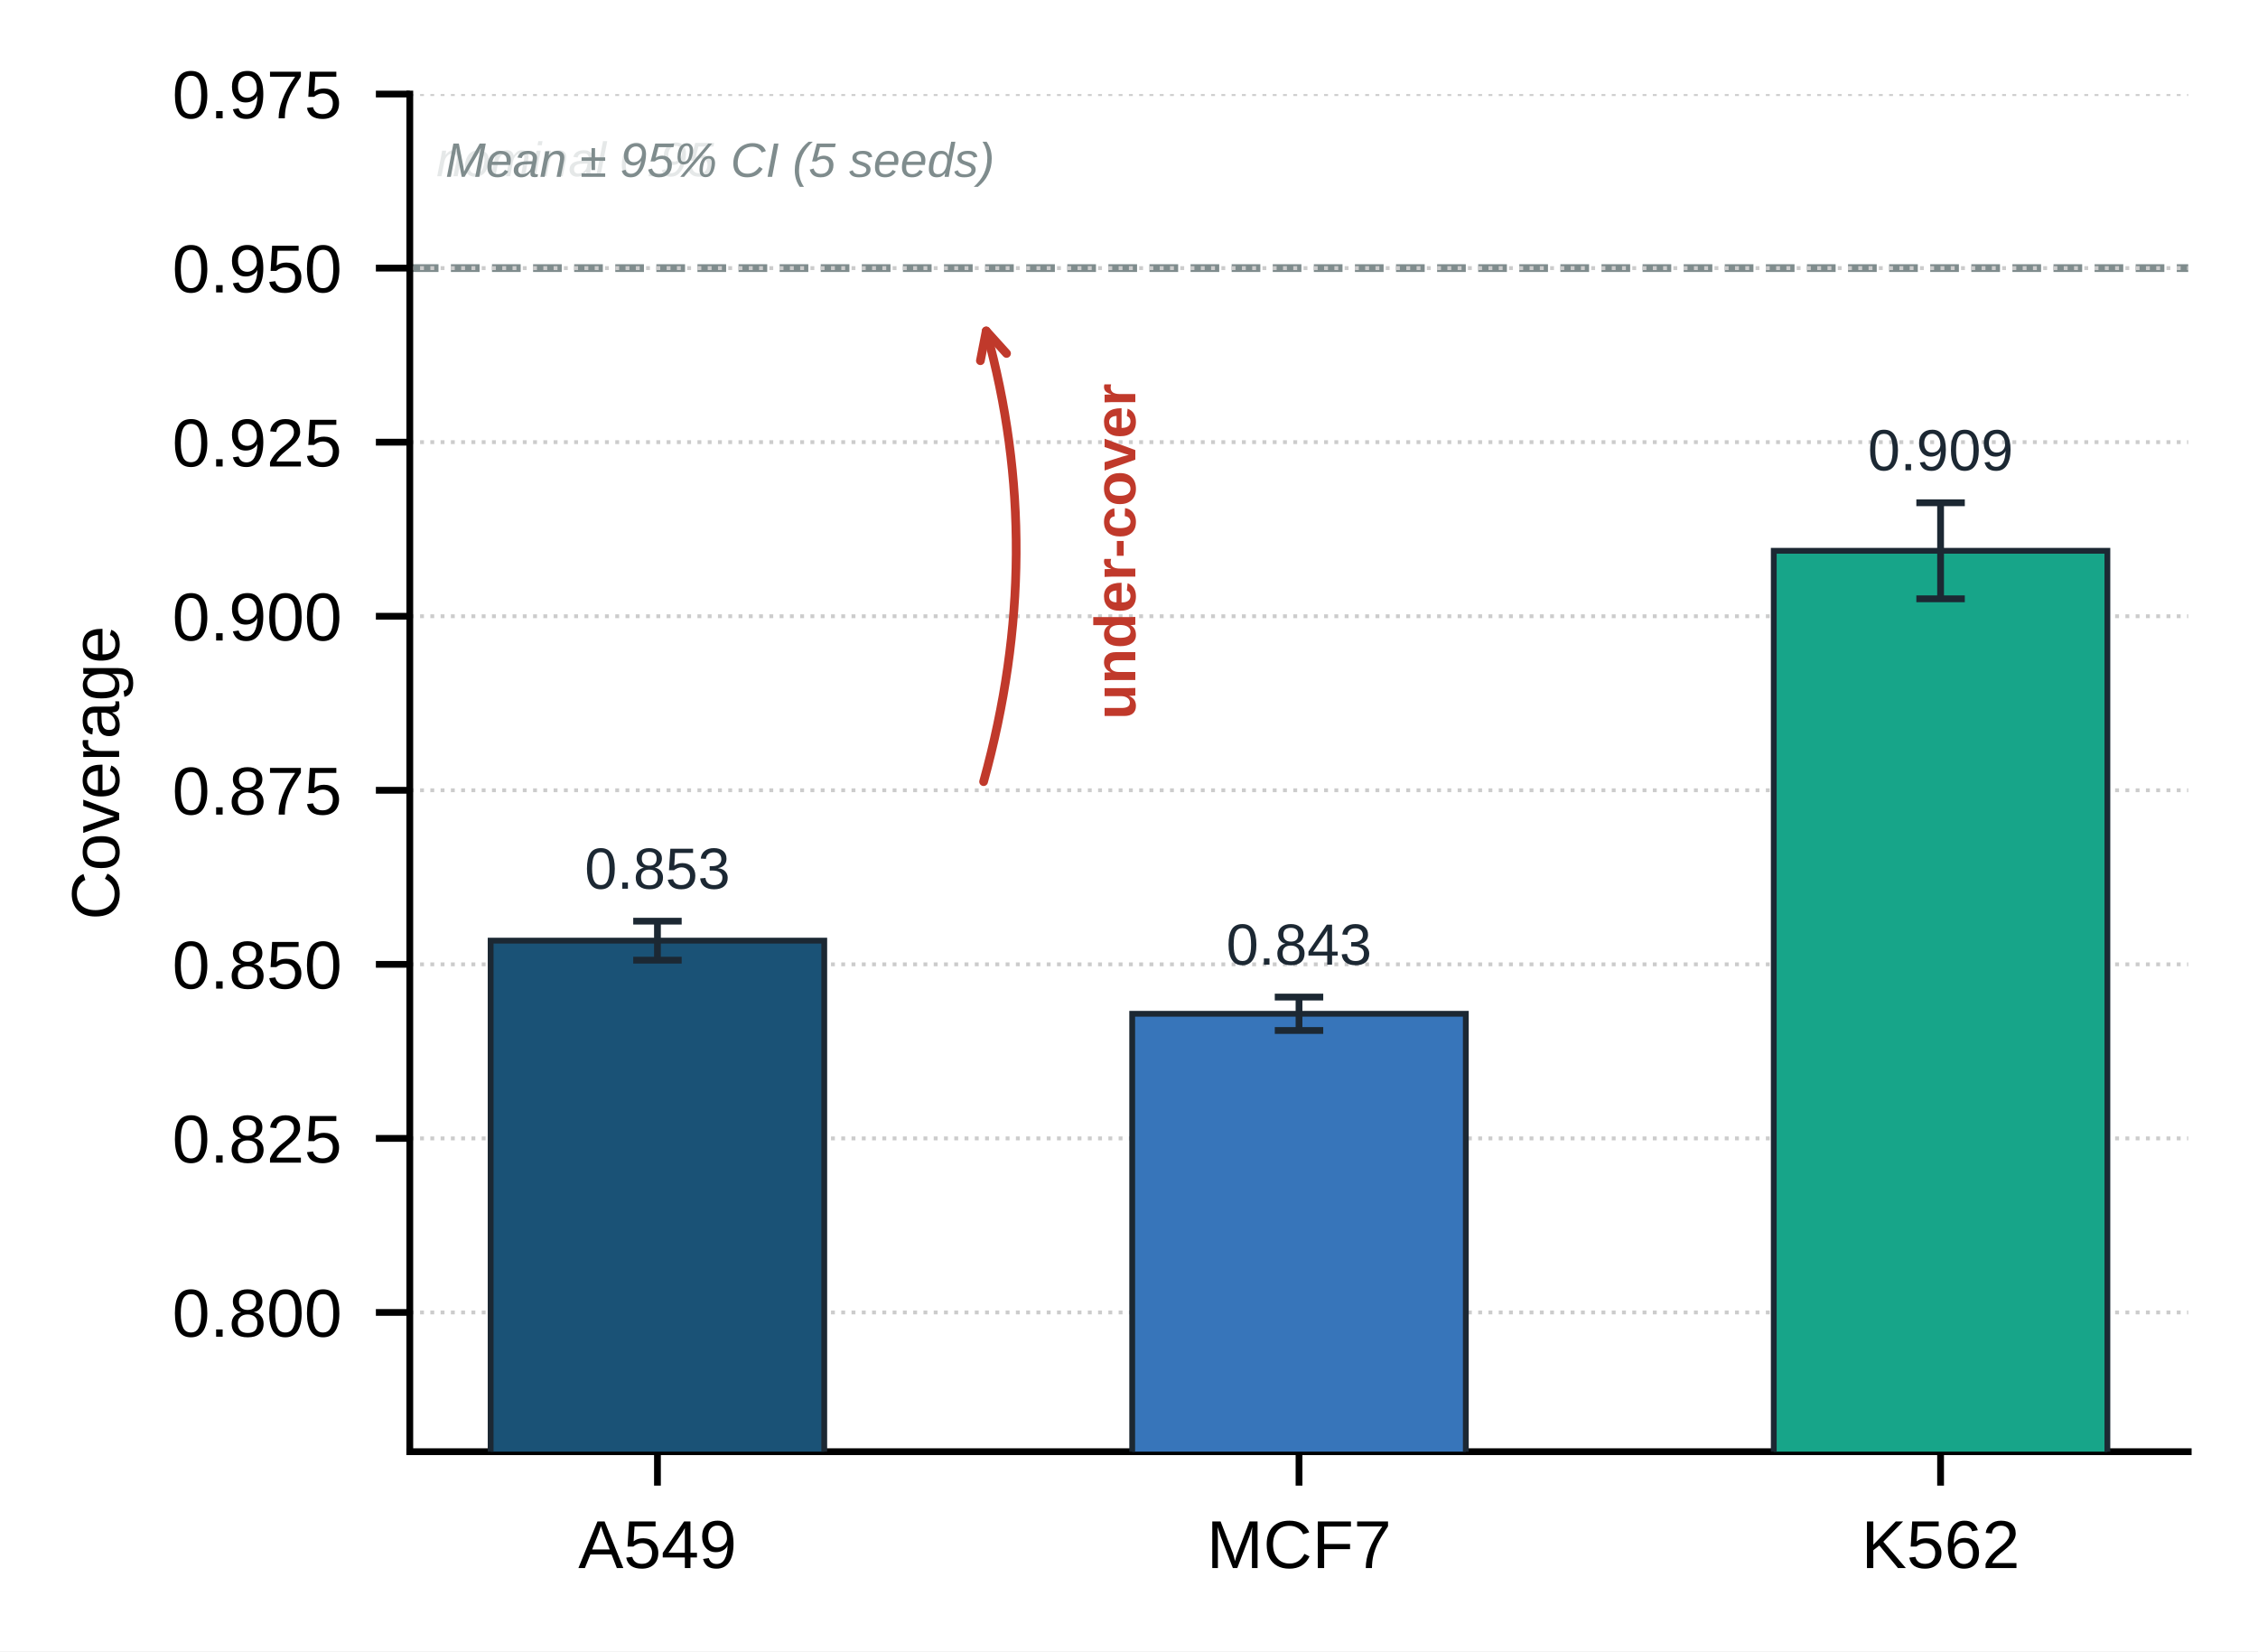
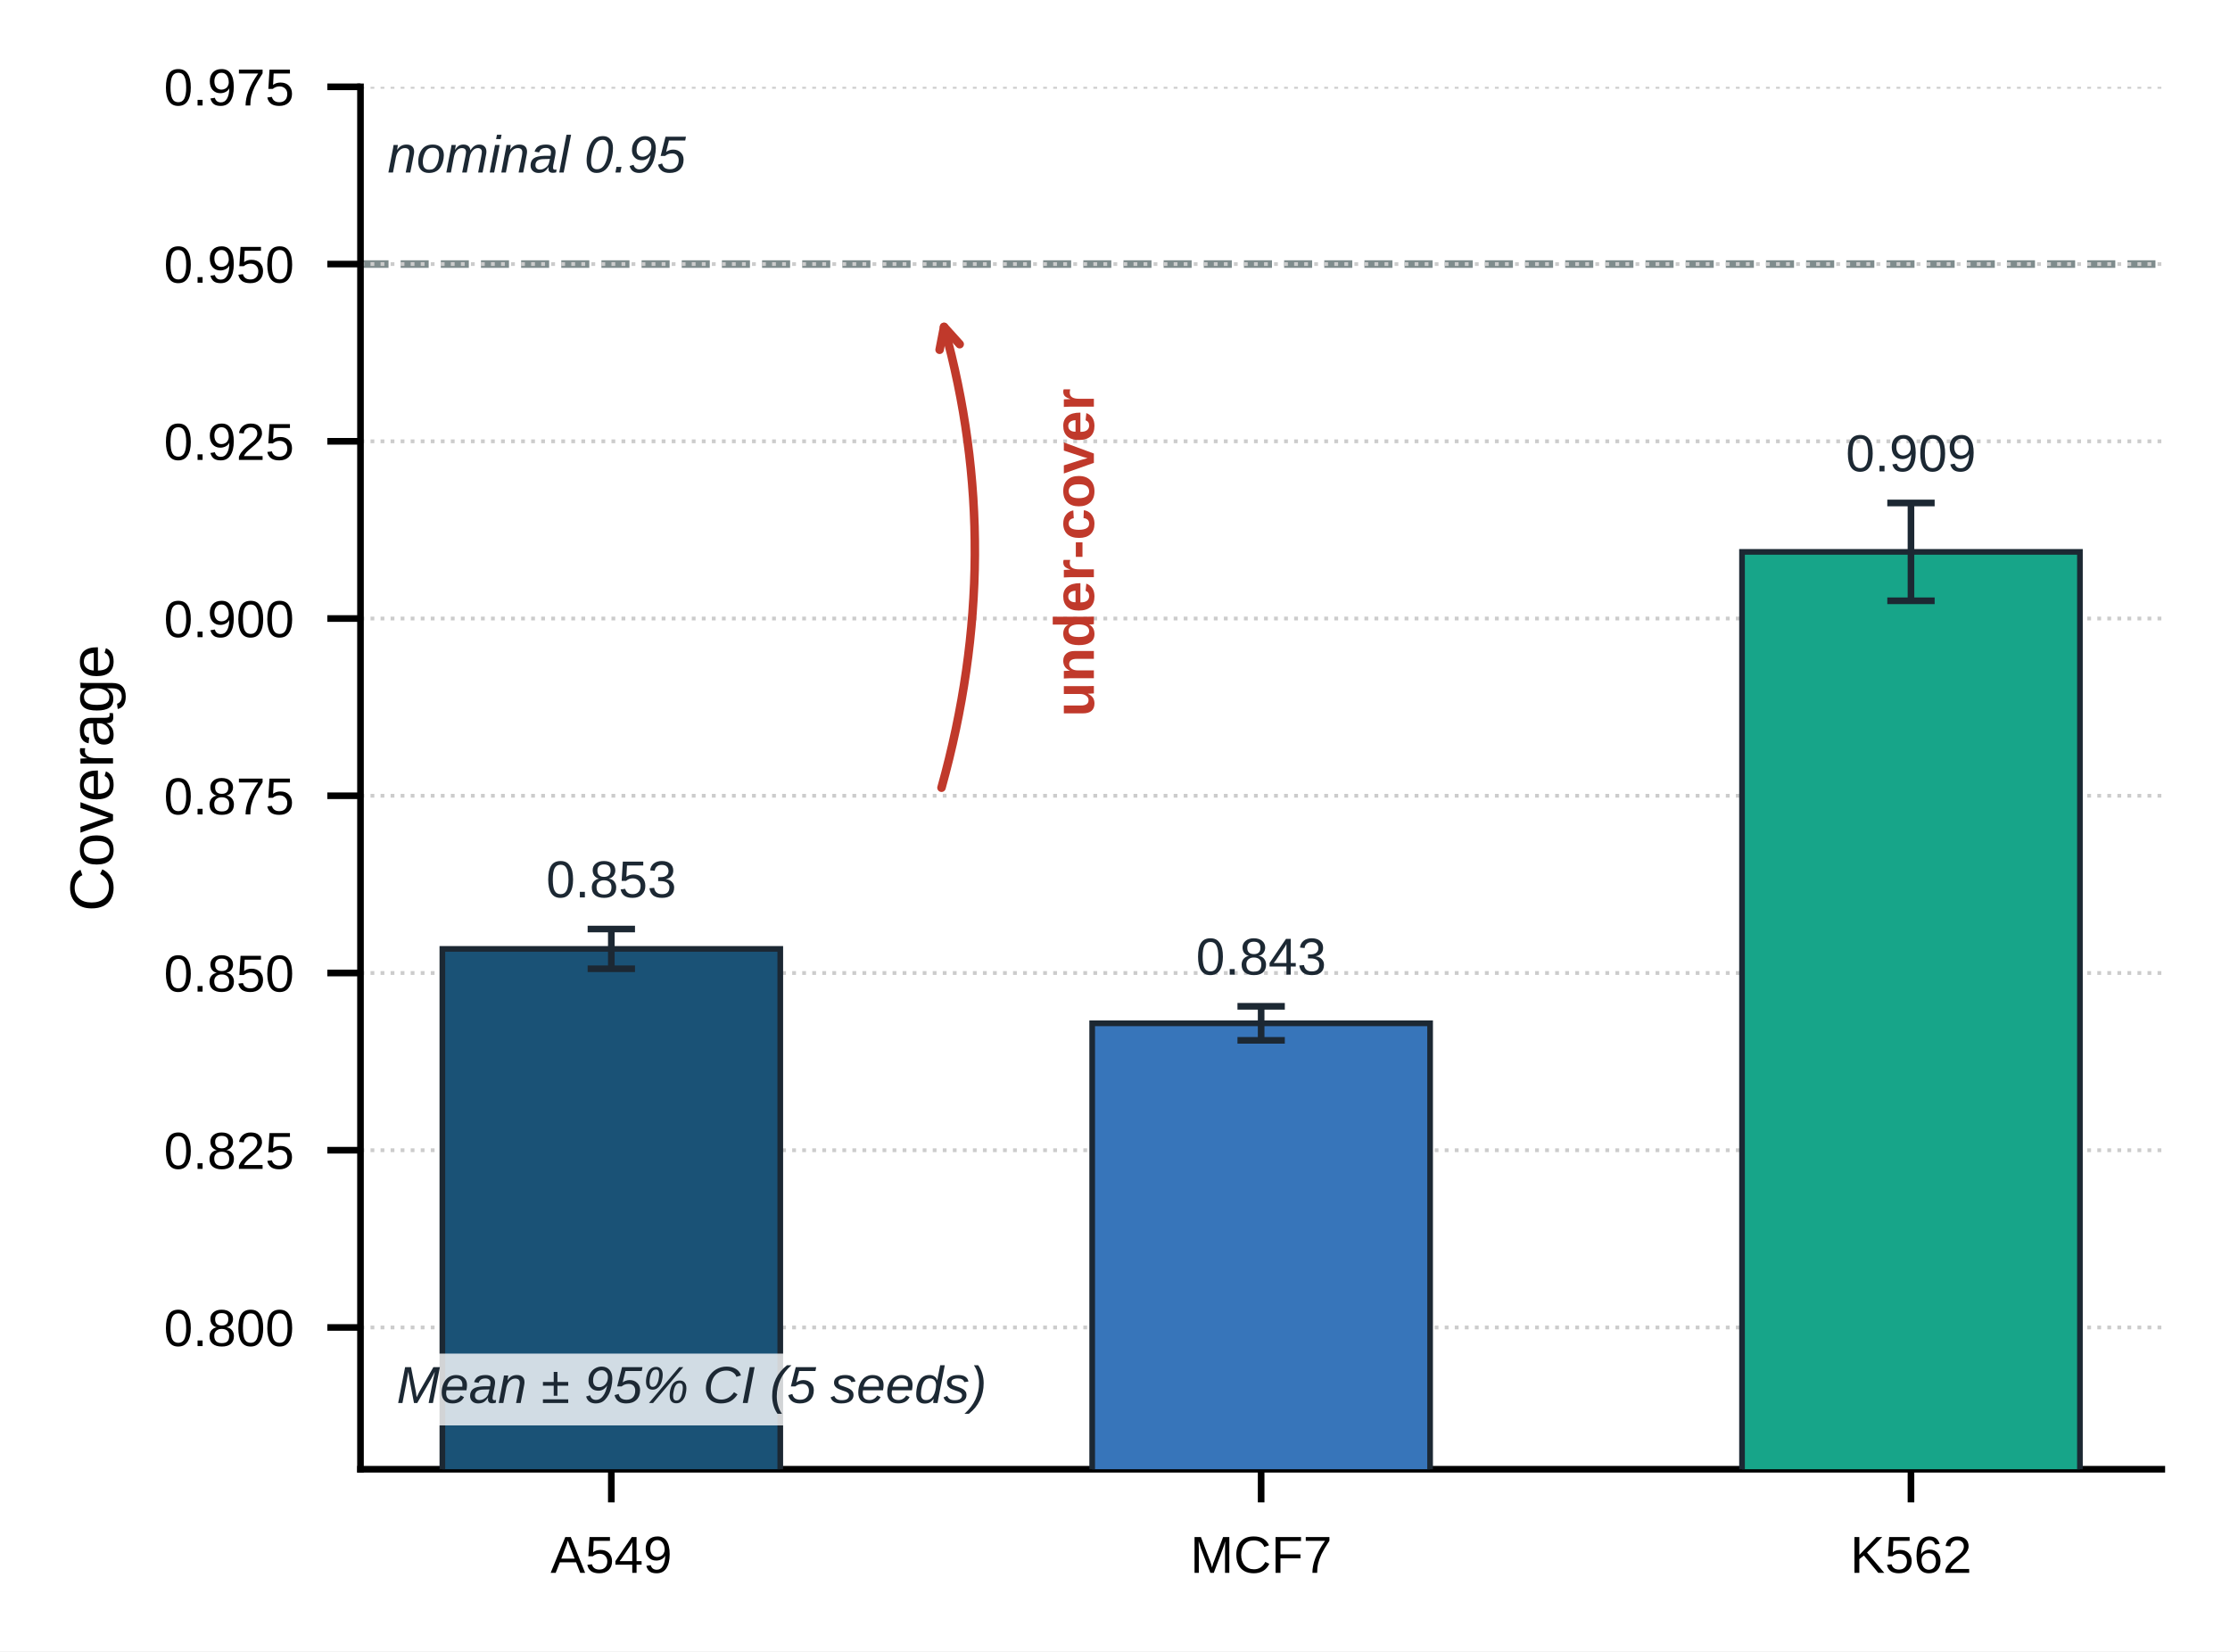
- <svg xmlns="http://www.w3.org/2000/svg" xmlns:xlink="http://www.w3.org/1999/xlink" width="232.985pt" height="170.386pt" viewBox="0 0 232.985 170.386" version="1.1">
+ <svg xmlns="http://www.w3.org/2000/svg" xmlns:xlink="http://www.w3.org/1999/xlink" width="235.453pt" height="174.357pt" viewBox="0 0 235.453 174.357" version="1.1">
  <defs>
    <style type="text/css">*{stroke-linejoin: round; stroke-linecap: butt}</style>
  </defs>
  <g id="figure_1">
    <g id="patch_1">
-       <path d="M 0 170.386  L 232.985 170.386  L 232.985 0  L 0 0  z " style="fill: #ffffff" />
+       <path d="M 0 174.357  L 235.453 174.357  L 235.453 0  L 0 0  z " style="fill: #ffffff" />
    </g>
    <g id="axes_1">
      <g id="patch_2">
-         <path d="M 42.284 149.784  L 225.785 149.784  L 225.785 9.705  L 42.284 9.705  z " style="fill: #ffffff" />
+         <path d="M 38.062 155.127  L 228.253 155.127  L 228.253 9.168  L 38.062 9.168  z " style="fill: #ffffff" />
      </g>
      <g id="line2d_1">
-         <path d="M 42.284 27.664  L 225.785 27.664  " clip-path="url(#pa5fcf2445f)" style="fill: none; stroke-dasharray: 2.96,1.28; stroke-dashoffset: 0; stroke: #7f8c8d; stroke-width: 0.8" />
+         <path d="M 38.062 27.881  L 228.253 27.881  " clip-path="url(#p7a4a482f13)" style="fill: none; stroke-dasharray: 2.96,1.28; stroke-dashoffset: 0; stroke: #7f8c8d; stroke-width: 0.8" />
      </g>
      <g id="matplotlib.axis_1">
        <g id="xtick_1">
          <g id="line2d_2">
            <defs>
-               <path id="m78adba7e3b" d="M 0 0  L 0 3.5  " style="stroke: #000000; stroke-width: 0.7" />
+               <path id="mad8089b394" d="M 0 0  L 0 3.5  " style="stroke: #000000; stroke-width: 0.7" />
            </defs>
            <g>
-               <use xlink:href="#m78adba7e3b" x="67.837" y="149.784" style="stroke: #000000; stroke-width: 0.7" />
+               <use xlink:href="#mad8089b394" x="64.546" y="155.127" style="stroke: #000000; stroke-width: 0.7" />
            </g>
          </g>
          <g id="text_1">
-             <text style="font: 7px 'Arial', 'DejaVu Sans', 'Liberation Sans', sans-serif; text-anchor: middle" x="67.837" y="161.794" transform="rotate(-0 67.83682 161.7944)">A549</text>
+             <text style="font: 5.5px 'Arial', 'DejaVu Sans', 'Liberation Sans', sans-serif; text-anchor: middle" x="64.546" y="166.064" transform="rotate(-0 64.5459 166.0639)">A549</text>
          </g>
        </g>
        <g id="xtick_2">
          <g id="line2d_3">
            <g>
-               <use xlink:href="#m78adba7e3b" x="134.035" y="149.784" style="stroke: #000000; stroke-width: 0.7" />
+               <use xlink:href="#mad8089b394" x="133.157" y="155.127" style="stroke: #000000; stroke-width: 0.7" />
            </g>
          </g>
          <g id="text_2">
-             <text style="font: 7px 'Arial', 'DejaVu Sans', 'Liberation Sans', sans-serif; text-anchor: middle" x="134.035" y="161.794" transform="rotate(-0 134.0348 161.7944)">MCF7</text>
+             <text style="font: 5.5px 'Arial', 'DejaVu Sans', 'Liberation Sans', sans-serif; text-anchor: middle" x="133.157" y="166.064" transform="rotate(-0 133.1573 166.0639)">MCF7</text>
          </g>
        </g>
        <g id="xtick_3">
          <g id="line2d_4">
            <g>
-               <use xlink:href="#m78adba7e3b" x="200.233" y="149.784" style="stroke: #000000; stroke-width: 0.7" />
+               <use xlink:href="#mad8089b394" x="201.769" y="155.127" style="stroke: #000000; stroke-width: 0.7" />
            </g>
          </g>
          <g id="text_3">
-             <text style="font: 7px 'Arial', 'DejaVu Sans', 'Liberation Sans', sans-serif; text-anchor: middle" x="200.233" y="161.794" transform="rotate(-0 200.2329 161.7944)">K562</text>
+             <text style="font: 5.5px 'Arial', 'DejaVu Sans', 'Liberation Sans', sans-serif; text-anchor: middle" x="201.769" y="166.064" transform="rotate(-0 201.7688 166.0639)">K562</text>
          </g>
        </g>
      </g>
      <g id="matplotlib.axis_2">
        <g id="ytick_1">
          <g id="line2d_5">
-             <path d="M 42.284 135.417  L 225.785 135.417  " clip-path="url(#pa5fcf2445f)" style="fill: none; stroke-dasharray: 0.4,0.66; stroke-dashoffset: 0; stroke: #cccccc; stroke-width: 0.4" />
+             <path d="M 38.062 140.157  L 228.253 140.157  " clip-path="url(#p7a4a482f13)" style="fill: none; stroke-dasharray: 0.4,0.66; stroke-dashoffset: 0; stroke: #cccccc; stroke-width: 0.4" />
          </g>
          <g id="line2d_6">
            <defs>
-               <path id="m9106a778b1" d="M 0 0  L -3.5 0  " style="stroke: #000000; stroke-width: 0.7" />
+               <path id="m944fe65b10" d="M 0 0  L -3.5 0  " style="stroke: #000000; stroke-width: 0.7" />
            </defs>
            <g>
-               <use xlink:href="#m9106a778b1" x="42.284" y="135.417" style="stroke: #000000; stroke-width: 0.7" />
+               <use xlink:href="#m944fe65b10" x="38.062" y="140.157" style="stroke: #000000; stroke-width: 0.7" />
            </g>
          </g>
          <g id="text_4">
-             <text style="font: 7px 'Arial', 'DejaVu Sans', 'Liberation Sans', sans-serif; text-anchor: end" x="35.284" y="137.922" transform="rotate(-0 35.28437 137.9222)">0.800</text>
+             <text style="font: 5.5px 'Arial', 'DejaVu Sans', 'Liberation Sans', sans-serif; text-anchor: end" x="31.062" y="142.125" transform="rotate(-0 31.06188 142.1254)">0.800</text>
          </g>
        </g>
        <g id="ytick_2">
          <g id="line2d_7">
-             <path d="M 42.284 117.458  L 225.785 117.458  " clip-path="url(#pa5fcf2445f)" style="fill: none; stroke-dasharray: 0.4,0.66; stroke-dashoffset: 0; stroke: #cccccc; stroke-width: 0.4" />
+             <path d="M 38.062 121.444  L 228.253 121.444  " clip-path="url(#p7a4a482f13)" style="fill: none; stroke-dasharray: 0.4,0.66; stroke-dashoffset: 0; stroke: #cccccc; stroke-width: 0.4" />
          </g>
          <g id="line2d_8">
            <g>
-               <use xlink:href="#m9106a778b1" x="42.284" y="117.458" style="stroke: #000000; stroke-width: 0.7" />
+               <use xlink:href="#m944fe65b10" x="38.062" y="121.444" style="stroke: #000000; stroke-width: 0.7" />
            </g>
          </g>
          <g id="text_5">
-             <text style="font: 7px 'Arial', 'DejaVu Sans', 'Liberation Sans', sans-serif; text-anchor: end" x="35.284" y="119.963" transform="rotate(-0 35.28437 119.9633)">0.825</text>
+             <text style="font: 5.5px 'Arial', 'DejaVu Sans', 'Liberation Sans', sans-serif; text-anchor: end" x="31.062" y="123.413" transform="rotate(-0 31.06188 123.4128)">0.825</text>
          </g>
        </g>
        <g id="ytick_3">
          <g id="line2d_9">
-             <path d="M 42.284 99.499  L 225.785 99.499  " clip-path="url(#pa5fcf2445f)" style="fill: none; stroke-dasharray: 0.4,0.66; stroke-dashoffset: 0; stroke: #cccccc; stroke-width: 0.4" />
+             <path d="M 38.062 102.732  L 228.253 102.732  " clip-path="url(#p7a4a482f13)" style="fill: none; stroke-dasharray: 0.4,0.66; stroke-dashoffset: 0; stroke: #cccccc; stroke-width: 0.4" />
          </g>
          <g id="line2d_10">
            <g>
-               <use xlink:href="#m9106a778b1" x="42.284" y="99.499" style="stroke: #000000; stroke-width: 0.7" />
+               <use xlink:href="#m944fe65b10" x="38.062" y="102.732" style="stroke: #000000; stroke-width: 0.7" />
            </g>
          </g>
          <g id="text_6">
-             <text style="font: 7px 'Arial', 'DejaVu Sans', 'Liberation Sans', sans-serif; text-anchor: end" x="35.284" y="102.005" transform="rotate(-0 35.28437 102.0045)">0.850</text>
+             <text style="font: 5.5px 'Arial', 'DejaVu Sans', 'Liberation Sans', sans-serif; text-anchor: end" x="31.062" y="104.7" transform="rotate(-0 31.06188 104.7001)">0.850</text>
          </g>
        </g>
        <g id="ytick_4">
          <g id="line2d_11">
-             <path d="M 42.284 81.54  L 225.785 81.54  " clip-path="url(#pa5fcf2445f)" style="fill: none; stroke-dasharray: 0.4,0.66; stroke-dashoffset: 0; stroke: #cccccc; stroke-width: 0.4" />
+             <path d="M 38.062 84.019  L 228.253 84.019  " clip-path="url(#p7a4a482f13)" style="fill: none; stroke-dasharray: 0.4,0.66; stroke-dashoffset: 0; stroke: #cccccc; stroke-width: 0.4" />
          </g>
          <g id="line2d_12">
            <g>
-               <use xlink:href="#m9106a778b1" x="42.284" y="81.54" style="stroke: #000000; stroke-width: 0.7" />
+               <use xlink:href="#m944fe65b10" x="38.062" y="84.019" style="stroke: #000000; stroke-width: 0.7" />
            </g>
          </g>
          <g id="text_7">
-             <text style="font: 7px 'Arial', 'DejaVu Sans', 'Liberation Sans', sans-serif; text-anchor: end" x="35.284" y="84.046" transform="rotate(-0 35.28437 84.04572)">0.875</text>
+             <text style="font: 5.5px 'Arial', 'DejaVu Sans', 'Liberation Sans', sans-serif; text-anchor: end" x="31.062" y="85.987" transform="rotate(-0 31.06188 85.98743)">0.875</text>
          </g>
        </g>
        <g id="ytick_5">
          <g id="line2d_13">
-             <path d="M 42.284 63.582  L 225.785 63.582  " clip-path="url(#pa5fcf2445f)" style="fill: none; stroke-dasharray: 0.4,0.66; stroke-dashoffset: 0; stroke: #cccccc; stroke-width: 0.4" />
+             <path d="M 38.062 65.306  L 228.253 65.306  " clip-path="url(#p7a4a482f13)" style="fill: none; stroke-dasharray: 0.4,0.66; stroke-dashoffset: 0; stroke: #cccccc; stroke-width: 0.4" />
          </g>
          <g id="line2d_14">
            <g>
-               <use xlink:href="#m9106a778b1" x="42.284" y="63.582" style="stroke: #000000; stroke-width: 0.7" />
+               <use xlink:href="#m944fe65b10" x="38.062" y="65.306" style="stroke: #000000; stroke-width: 0.7" />
            </g>
          </g>
          <g id="text_8">
-             <text style="font: 7px 'Arial', 'DejaVu Sans', 'Liberation Sans', sans-serif; text-anchor: end" x="35.284" y="66.087" transform="rotate(-0 35.28437 66.08691)">0.900</text>
+             <text style="font: 5.5px 'Arial', 'DejaVu Sans', 'Liberation Sans', sans-serif; text-anchor: end" x="31.062" y="67.275" transform="rotate(-0 31.06188 67.27477)">0.900</text>
          </g>
        </g>
        <g id="ytick_6">
          <g id="line2d_15">
-             <path d="M 42.284 45.623  L 225.785 45.623  " clip-path="url(#pa5fcf2445f)" style="fill: none; stroke-dasharray: 0.4,0.66; stroke-dashoffset: 0; stroke: #cccccc; stroke-width: 0.4" />
+             <path d="M 38.062 46.594  L 228.253 46.594  " clip-path="url(#p7a4a482f13)" style="fill: none; stroke-dasharray: 0.4,0.66; stroke-dashoffset: 0; stroke: #cccccc; stroke-width: 0.4" />
          </g>
          <g id="line2d_16">
            <g>
-               <use xlink:href="#m9106a778b1" x="42.284" y="45.623" style="stroke: #000000; stroke-width: 0.7" />
+               <use xlink:href="#m944fe65b10" x="38.062" y="46.594" style="stroke: #000000; stroke-width: 0.7" />
            </g>
          </g>
          <g id="text_9">
-             <text style="font: 7px 'Arial', 'DejaVu Sans', 'Liberation Sans', sans-serif; text-anchor: end" x="35.284" y="48.128" transform="rotate(-0 35.28437 48.12809)">0.925</text>
+             <text style="font: 5.5px 'Arial', 'DejaVu Sans', 'Liberation Sans', sans-serif; text-anchor: end" x="31.062" y="48.562" transform="rotate(-0 31.06188 48.56211)">0.925</text>
          </g>
        </g>
        <g id="ytick_7">
          <g id="line2d_17">
-             <path d="M 42.284 27.664  L 225.785 27.664  " clip-path="url(#pa5fcf2445f)" style="fill: none; stroke-dasharray: 0.4,0.66; stroke-dashoffset: 0; stroke: #cccccc; stroke-width: 0.4" />
+             <path d="M 38.062 27.881  L 228.253 27.881  " clip-path="url(#p7a4a482f13)" style="fill: none; stroke-dasharray: 0.4,0.66; stroke-dashoffset: 0; stroke: #cccccc; stroke-width: 0.4" />
          </g>
          <g id="line2d_18">
            <g>
-               <use xlink:href="#m9106a778b1" x="42.284" y="27.664" style="stroke: #000000; stroke-width: 0.7" />
+               <use xlink:href="#m944fe65b10" x="38.062" y="27.881" style="stroke: #000000; stroke-width: 0.7" />
            </g>
          </g>
          <g id="text_10">
-             <text style="font: 7px 'Arial', 'DejaVu Sans', 'Liberation Sans', sans-serif; text-anchor: end" x="35.284" y="30.169" transform="rotate(-0 35.28437 30.16928)">0.950</text>
+             <text style="font: 5.5px 'Arial', 'DejaVu Sans', 'Liberation Sans', sans-serif; text-anchor: end" x="31.062" y="29.849" transform="rotate(-0 31.06188 29.84946)">0.950</text>
          </g>
        </g>
        <g id="ytick_8">
          <g id="line2d_19">
-             <path d="M 42.284 9.705  L 225.785 9.705  " clip-path="url(#pa5fcf2445f)" style="fill: none; stroke-dasharray: 0.4,0.66; stroke-dashoffset: 0; stroke: #cccccc; stroke-width: 0.4" />
+             <path d="M 38.062 9.168  L 228.253 9.168  " clip-path="url(#p7a4a482f13)" style="fill: none; stroke-dasharray: 0.4,0.66; stroke-dashoffset: 0; stroke: #cccccc; stroke-width: 0.4" />
          </g>
          <g id="line2d_20">
            <g>
-               <use xlink:href="#m9106a778b1" x="42.284" y="9.705" style="stroke: #000000; stroke-width: 0.7" />
+               <use xlink:href="#m944fe65b10" x="38.062" y="9.168" style="stroke: #000000; stroke-width: 0.7" />
            </g>
          </g>
          <g id="text_11">
-             <text style="font: 7px 'Arial', 'DejaVu Sans', 'Liberation Sans', sans-serif; text-anchor: end" x="35.284" y="12.21" transform="rotate(-0 35.28437 12.21047)">0.975</text>
+             <text style="font: 5.5px 'Arial', 'DejaVu Sans', 'Liberation Sans', sans-serif; text-anchor: end" x="31.062" y="11.137" transform="rotate(-0 31.06188 11.1368)">0.975</text>
          </g>
        </g>
        <g id="text_12">
-           <text style="font: 7px 'Arial', 'DejaVu Sans', 'Liberation Sans', sans-serif; text-anchor: middle" x="12.296" y="79.745" transform="rotate(-90 12.29578 79.7446)">Coverage</text>
+           <text style="font: 6.5px 'Arial', 'DejaVu Sans', 'Liberation Sans', sans-serif; text-anchor: middle" x="11.932" y="82.148" transform="rotate(-90 11.9318 82.14777)">Coverage</text>
        </g>
      </g>
      <g id="patch_3">
-         <path d="M 42.284 149.784  L 42.284 9.705  " style="fill: none; stroke: #000000; stroke-width: 0.7; stroke-linejoin: miter; stroke-linecap: square" />
+         <path d="M 38.062 155.127  L 38.062 9.168  " style="fill: none; stroke: #000000; stroke-width: 0.7; stroke-linejoin: miter; stroke-linecap: square" />
      </g>
      <g id="patch_4">
-         <path d="M 42.284 149.784  L 225.785 149.784  " style="fill: none; stroke: #000000; stroke-width: 0.7; stroke-linejoin: miter; stroke-linecap: square" />
+         <path d="M 38.062 155.127  L 228.253 155.127  " style="fill: none; stroke: #000000; stroke-width: 0.7; stroke-linejoin: miter; stroke-linecap: square" />
      </g>
      <g id="patch_5">
-         <path d="M 50.625 710.099  L 85.048 710.099  L 85.048 97.057  L 50.625 97.057  z " clip-path="url(#pa5fcf2445f)" style="fill: #1a5276; stroke: #1c2833; stroke-width: 0.6; stroke-linejoin: miter" />
+         <path d="M 46.707 738.962  L 82.385 738.962  L 82.385 100.187  L 46.707 100.187  z " clip-path="url(#p7a4a482f13)" style="fill: #1a5276; stroke: #1c2833; stroke-width: 0.6; stroke-linejoin: miter" />
      </g>
      <g id="patch_6">
-         <path d="M 116.823 710.099  L 151.246 710.099  L 151.246 104.6  L 116.823 104.6  z " clip-path="url(#pa5fcf2445f)" style="fill: #3775ba; stroke: #1c2833; stroke-width: 0.6; stroke-linejoin: miter" />
+         <path d="M 115.318 738.962  L 150.996 738.962  L 150.996 108.046  L 115.318 108.046  z " clip-path="url(#p7a4a482f13)" style="fill: #3775ba; stroke: #1c2833; stroke-width: 0.6; stroke-linejoin: miter" />
      </g>
      <g id="patch_7">
-         <path d="M 183.021 710.099  L 217.444 710.099  L 217.444 56.829  L 183.021 56.829  z " clip-path="url(#pa5fcf2445f)" style="fill: #17a589; stroke: #1c2833; stroke-width: 0.6; stroke-linejoin: miter" />
+         <path d="M 183.93 738.962  L 219.608 738.962  L 219.608 58.27  L 183.93 58.27  z " clip-path="url(#p7a4a482f13)" style="fill: #17a589; stroke: #1c2833; stroke-width: 0.6; stroke-linejoin: miter" />
      </g>
      <g id="text_13">
-         <text style="fill: #1c2833; font: 6px 'Arial', 'DejaVu Sans', 'Liberation Sans', sans-serif; text-anchor: middle" x="67.837" y="91.698" transform="rotate(-0 67.83682 91.69795)">0.853</text>
+         <text style="fill: #1c2833; font: 5.5px 'Arial', 'DejaVu Sans', 'Liberation Sans', sans-serif; text-anchor: middle" x="64.546" y="94.752" transform="rotate(-0 64.5459 94.75231)">0.853</text>
      </g>
      <g id="text_14">
-         <text style="fill: #1c2833; font: 6px 'Arial', 'DejaVu Sans', 'Liberation Sans', sans-serif; text-anchor: middle" x="134.035" y="99.528" transform="rotate(-0 134.0348 99.528)">0.843</text>
+         <text style="fill: #1c2833; font: 5.5px 'Arial', 'DejaVu Sans', 'Liberation Sans', sans-serif; text-anchor: middle" x="133.157" y="102.911" transform="rotate(-0 133.1573 102.911)">0.843</text>
      </g>
      <g id="text_15">
-         <text style="fill: #1c2833; font: 6px 'Arial', 'DejaVu Sans', 'Liberation Sans', sans-serif; text-anchor: middle" x="200.233" y="48.525" transform="rotate(-0 200.2329 48.52497)">0.909</text>
+         <text style="fill: #1c2833; font: 5.5px 'Arial', 'DejaVu Sans', 'Liberation Sans', sans-serif; text-anchor: middle" x="201.769" y="49.767" transform="rotate(-0 201.7688 49.76708)">0.909</text>
      </g>
      <g id="text_16">
-         <text style="fill: #7f8c8d; font: italic 5px 'Arial', 'DejaVu Sans', 'Liberation Sans', sans-serif; text-anchor: start" x="45.037" y="18.187" transform="rotate(-0 45.03689 18.1869)">nominal 0.95</text>
+         <text style="fill: #1c2833; font: italic 5.5px 'Arial', 'DejaVu Sans', 'Liberation Sans', sans-serif; text-anchor: start" x="40.915" y="18.214" transform="rotate(-0 40.91474 18.21375)">nominal 0.95</text>
      </g>
      <g id="patch_8">
-         <path d="M 101.49 80.65  Q 108.078 56.913 101.759 34.146  " style="fill: none; stroke: #c0392b; stroke-width: 0.9; stroke-linecap: round" />
-         <path d="M 101.159 37.218  L 101.759 34.146  L 103.857 36.469  " style="fill: none; stroke: #c0392b; stroke-width: 0.9; stroke-linecap: round" />
+         <path d="M 99.408 83.17  Q 106.316 58.358 99.677 34.515  " style="fill: none; stroke: #c0392b; stroke-width: 0.9; stroke-linecap: round" />
+         <path d="M 99.208 36.93  L 99.677 34.515  L 101.327 36.34  " style="fill: none; stroke: #c0392b; stroke-width: 0.9; stroke-linecap: round" />
      </g>
      <g id="text_17">
-         <text style="fill: #c0392b; font: 700 6px 'Arial', 'DejaVu Sans', 'Liberation Sans', sans-serif" transform="translate(117.1462 74.24969) rotate(-90)">under-cover</text>
+         <text style="fill: #c0392b; font: 700 6px 'Arial', 'DejaVu Sans', 'Liberation Sans', sans-serif" transform="translate(115.4964 75.69446) rotate(-90)">under-cover</text>
      </g>
      <g id="text_18">
        <g id="patch_9">
-           <path d="M 44.754 20.5  L 103.809 20.5  L 103.809 13.408  L 44.754 13.408  z " style="fill: #ffffff; opacity: 0.8" />
-         </g>
-         <text style="fill: #7f8c8d; font: italic 5px 'Arial', 'DejaVu Sans', 'Liberation Sans', sans-serif; text-anchor: start" x="45.954" y="18.248" transform="rotate(-0 45.95439 18.24783)">Mean ± 95% CI (5 seeds)</text>
+           <path d="M 40.656 150.499  L 105.396 150.499  L 105.396 142.917  L 40.656 142.917  z " style="fill: #ffffff; opacity: 0.8" />
+         </g>
+         <text style="fill: #1c2833; font: italic 5.5px 'Arial', 'DejaVu Sans', 'Liberation Sans', sans-serif; text-anchor: start" x="41.866" y="148.131" transform="rotate(-0 41.86569 148.1312)">Mean ± 95% CI (5 seeds)</text>
      </g>
      <g id="LineCollection_1">
-         <path d="M 67.837 99.068  L 67.837 95.046  " clip-path="url(#pa5fcf2445f)" style="fill: none; stroke: #1c2833; stroke-width: 0.7" />
-         <path d="M 134.035 106.324  L 134.035 102.876  " clip-path="url(#pa5fcf2445f)" style="fill: none; stroke: #1c2833; stroke-width: 0.7" />
-         <path d="M 200.233 61.786  L 200.233 51.873  " clip-path="url(#pa5fcf2445f)" style="fill: none; stroke: #1c2833; stroke-width: 0.7" />
+         <path d="M 64.546 102.283  L 64.546 98.091  " clip-path="url(#p7a4a482f13)" style="fill: none; stroke: #1c2833; stroke-width: 0.7" />
+         <path d="M 133.157 109.843  L 133.157 106.25  " clip-path="url(#p7a4a482f13)" style="fill: none; stroke: #1c2833; stroke-width: 0.7" />
+         <path d="M 201.769 63.435  L 201.769 53.106  " clip-path="url(#p7a4a482f13)" style="fill: none; stroke: #1c2833; stroke-width: 0.7" />
      </g>
      <g id="line2d_21">
        <defs>
-           <path id="m2ee4aea288" d="M 2.5 0  L -2.5 -0  " style="stroke: #1c2833; stroke-width: 0.7" />
+           <path id="m3003da3282" d="M 2.5 0  L -2.5 -0  " style="stroke: #1c2833; stroke-width: 0.7" />
        </defs>
-         <g clip-path="url(#pa5fcf2445f)">
-           <use xlink:href="#m2ee4aea288" x="67.837" y="99.068" style="fill: #1c2833; stroke: #1c2833; stroke-width: 0.7" />
-           <use xlink:href="#m2ee4aea288" x="134.035" y="106.324" style="fill: #1c2833; stroke: #1c2833; stroke-width: 0.7" />
-           <use xlink:href="#m2ee4aea288" x="200.233" y="61.786" style="fill: #1c2833; stroke: #1c2833; stroke-width: 0.7" />
+         <g clip-path="url(#p7a4a482f13)">
+           <use xlink:href="#m3003da3282" x="64.546" y="102.283" style="fill: #1c2833; stroke: #1c2833; stroke-width: 0.7" />
+           <use xlink:href="#m3003da3282" x="133.157" y="109.843" style="fill: #1c2833; stroke: #1c2833; stroke-width: 0.7" />
+           <use xlink:href="#m3003da3282" x="201.769" y="63.435" style="fill: #1c2833; stroke: #1c2833; stroke-width: 0.7" />
        </g>
      </g>
      <g id="line2d_22">
-         <g clip-path="url(#pa5fcf2445f)">
-           <use xlink:href="#m2ee4aea288" x="67.837" y="95.046" style="fill: #1c2833; stroke: #1c2833; stroke-width: 0.7" />
-           <use xlink:href="#m2ee4aea288" x="134.035" y="102.876" style="fill: #1c2833; stroke: #1c2833; stroke-width: 0.7" />
-           <use xlink:href="#m2ee4aea288" x="200.233" y="51.873" style="fill: #1c2833; stroke: #1c2833; stroke-width: 0.7" />
+         <g clip-path="url(#p7a4a482f13)">
+           <use xlink:href="#m3003da3282" x="64.546" y="98.091" style="fill: #1c2833; stroke: #1c2833; stroke-width: 0.7" />
+           <use xlink:href="#m3003da3282" x="133.157" y="106.25" style="fill: #1c2833; stroke: #1c2833; stroke-width: 0.7" />
+           <use xlink:href="#m3003da3282" x="201.769" y="53.106" style="fill: #1c2833; stroke: #1c2833; stroke-width: 0.7" />
        </g>
      </g>
    </g>
  </g>
  <defs>
-     <clipPath id="pa5fcf2445f">
-       <rect x="42.284" y="9.705" width="183.501" height="140.079" />
+     <clipPath id="p7a4a482f13">
+       <rect x="38.062" y="9.168" width="190.191" height="145.959" />
    </clipPath>
  </defs>
</svg>
